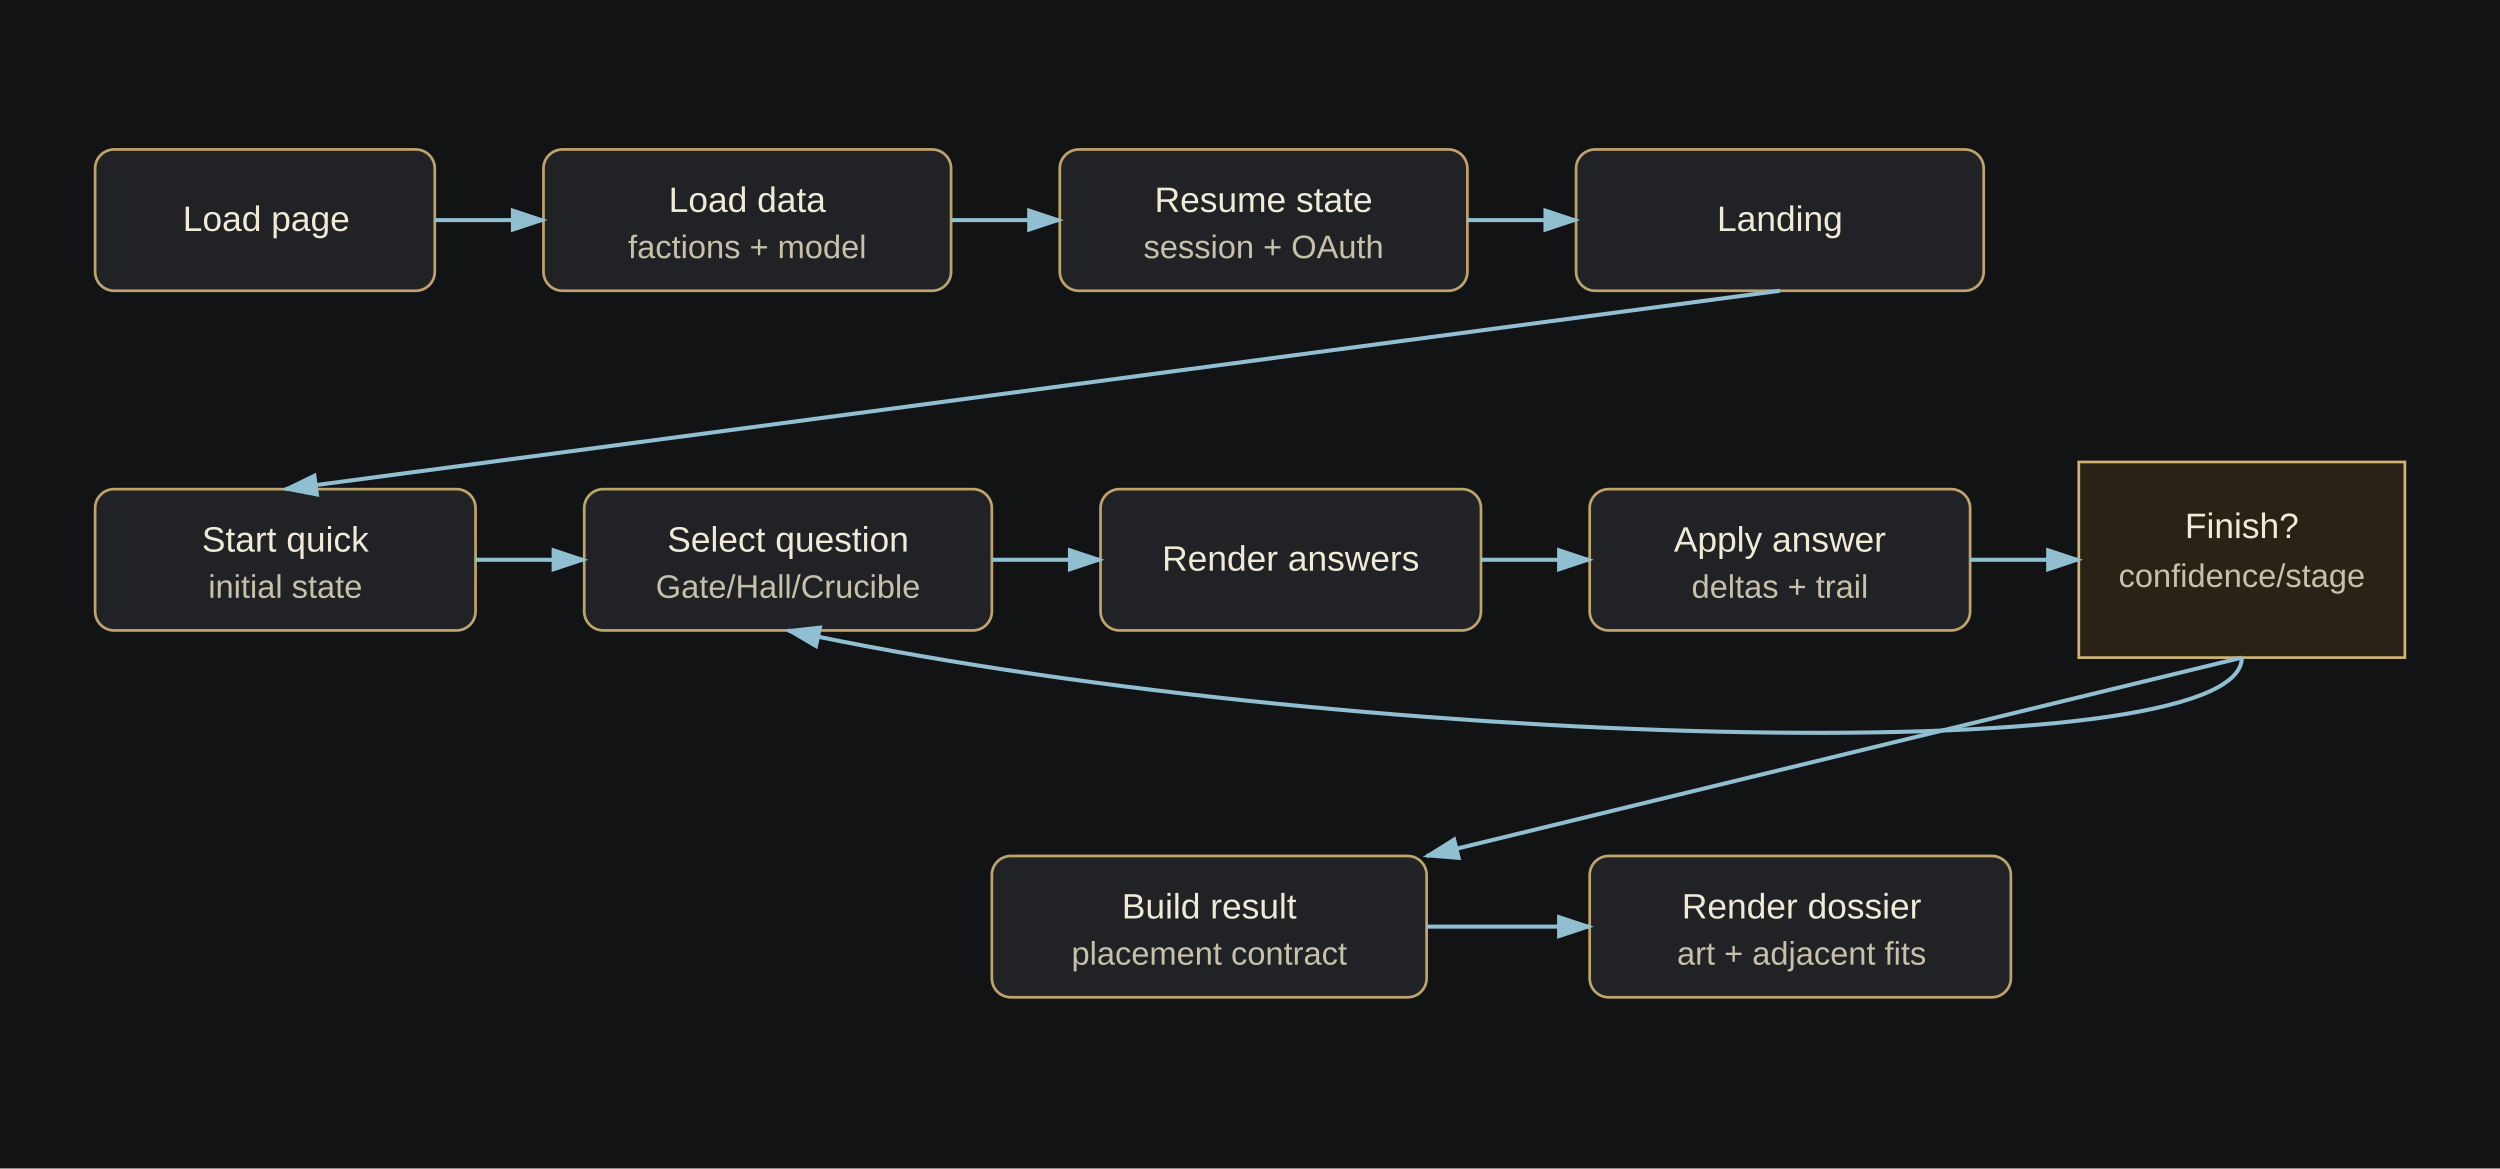
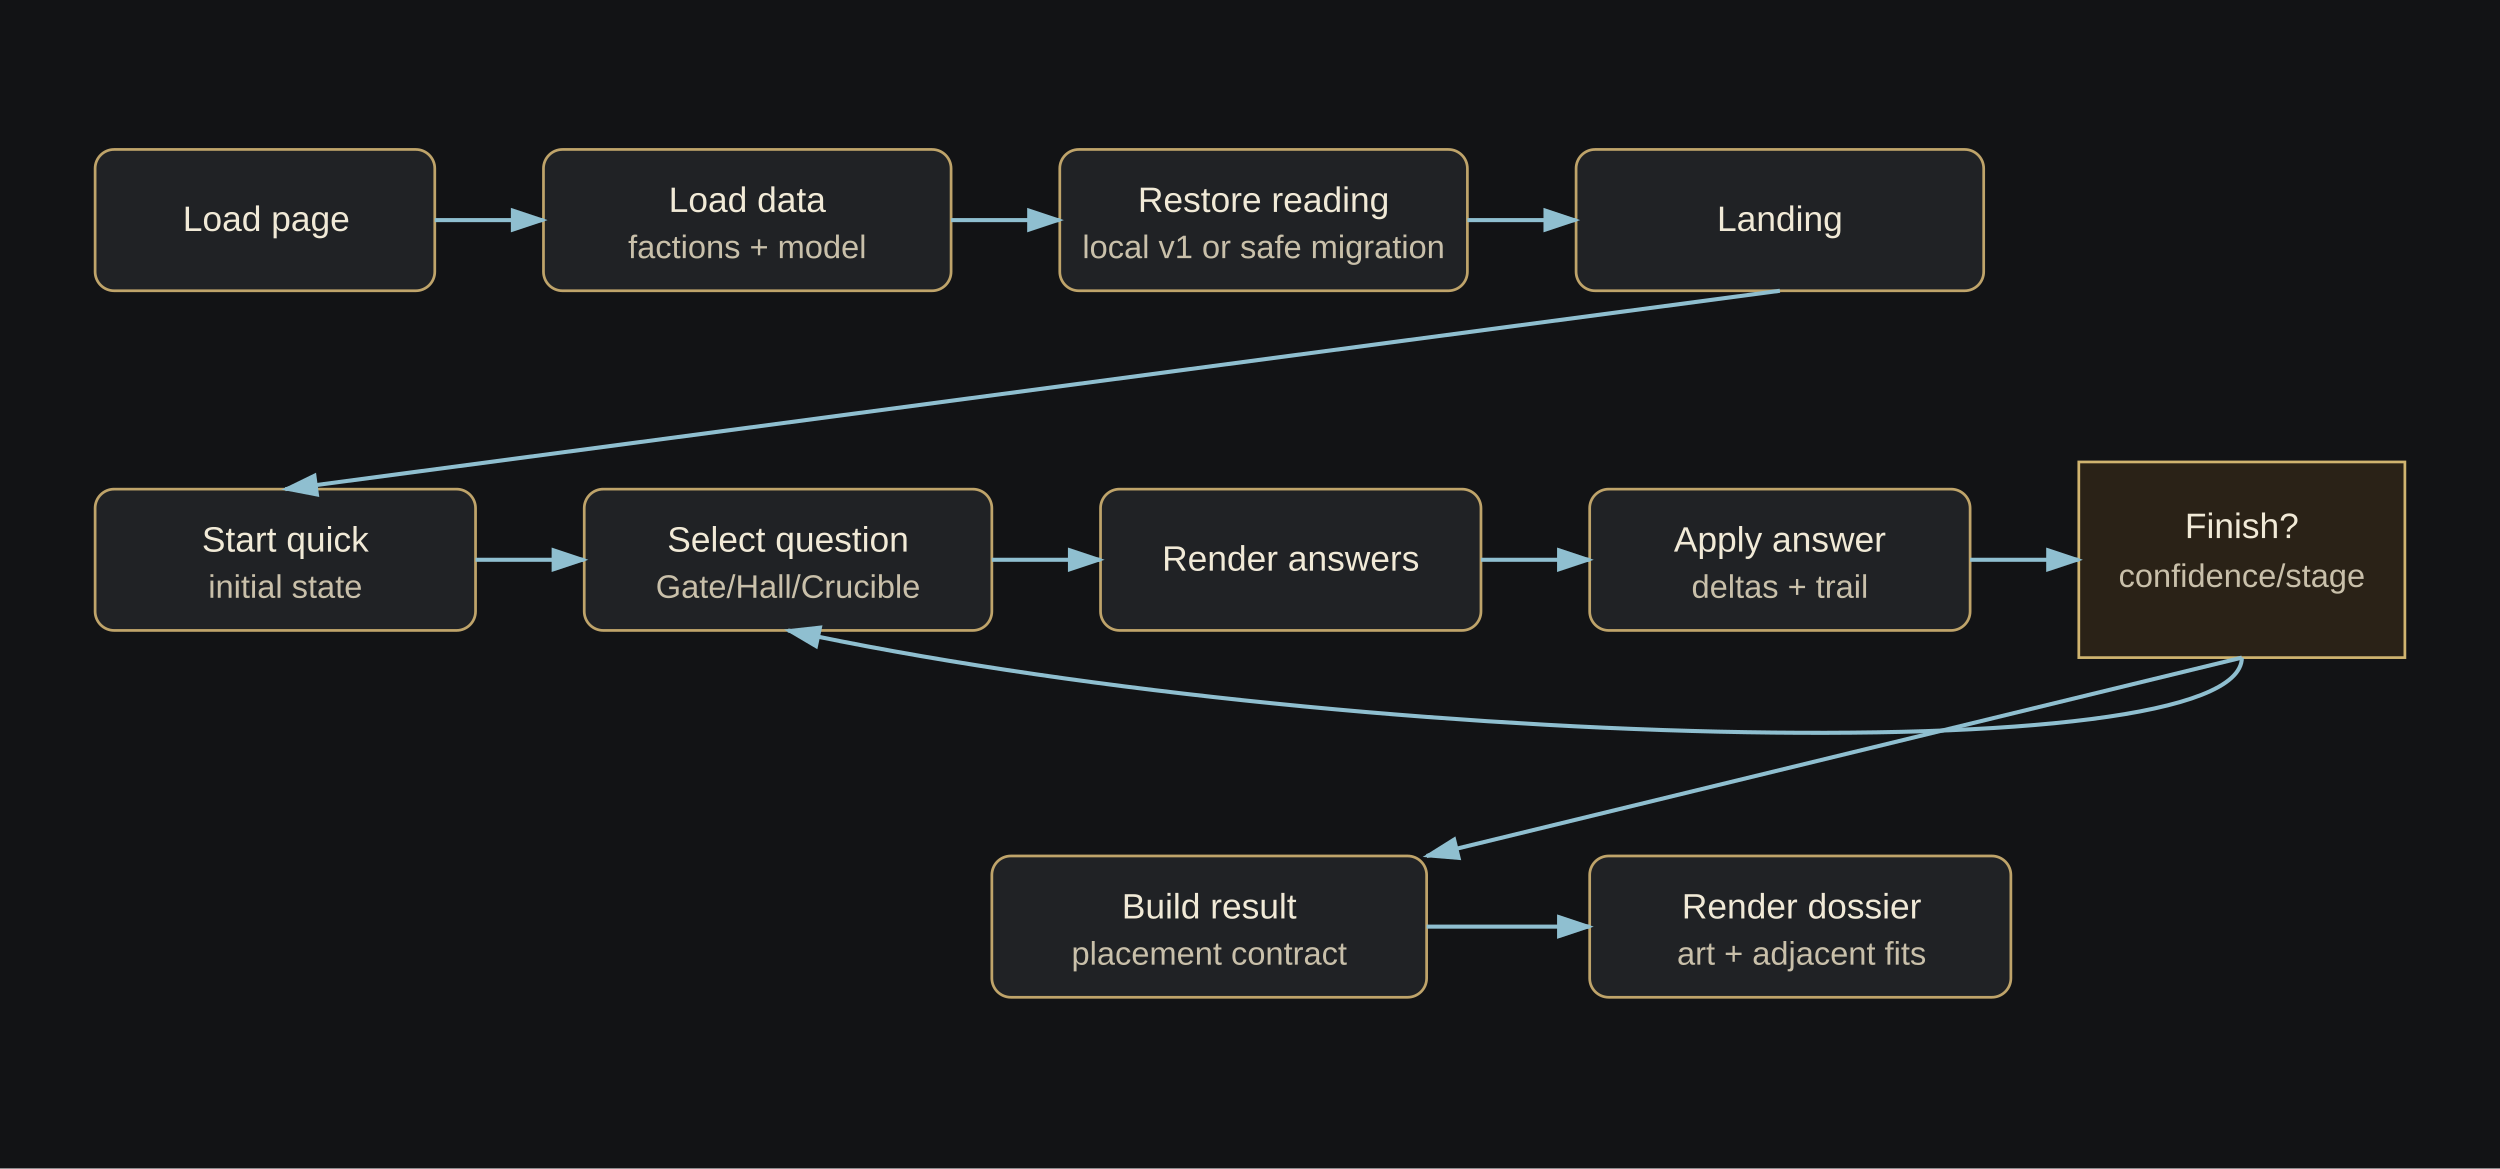
<svg xmlns="http://www.w3.org/2000/svg" width="920" height="430" viewBox="0 0 920 430" role="img" aria-labelledby="title desc">
  <defs>
    <marker id="arrow" markerWidth="10" markerHeight="10" refX="8" refY="3" orient="auto">
      <path d="M0,0 L0,6 L9,3 z" fill="#8fbfd0" />
    </marker>
    <style>.bg{fill:#121315}.box{fill:#202225;stroke:#bfa46a;rx:7}.decision{fill:#2a2217;stroke:#d0b46f}.text{fill:#f1ead7;font:13px Arial}.small{fill:#c9c0aa;font:12px Arial}.line{stroke:#8fbfd0;stroke-width:1.5;fill:none;marker-end:url(#arrow)}</style>
  </defs>
  <rect class="bg" width="920" height="430" />
  <rect class="box" x="35" y="55" width="125" height="52" />
  <text class="text" x="98" y="85" text-anchor="middle">Load page</text>
  <rect class="box" x="200" y="55" width="150" height="52" />
  <text class="text" x="275" y="78" text-anchor="middle">Load data</text>
  <text class="small" x="275" y="95" text-anchor="middle">factions + model</text>
  <rect class="box" x="390" y="55" width="150" height="52" />
-   <text class="text" x="465" y="78" text-anchor="middle">Resume state</text>
-   <text class="small" x="465" y="95" text-anchor="middle">session + OAuth</text>
+   <text class="text" x="465" y="78" text-anchor="middle">Restore reading</text>
+   <text class="small" x="465" y="95" text-anchor="middle">local v1 or safe migration</text>
  <rect class="box" x="580" y="55" width="150" height="52" />
  <text class="text" x="655" y="85" text-anchor="middle">Landing</text>
  <rect class="box" x="35" y="180" width="140" height="52" />
  <text class="text" x="105" y="203" text-anchor="middle">Start quick</text>
  <text class="small" x="105" y="220" text-anchor="middle">initial state</text>
  <rect class="box" x="215" y="180" width="150" height="52" />
  <text class="text" x="290" y="203" text-anchor="middle">Select question</text>
  <text class="small" x="290" y="220" text-anchor="middle">Gate/Hall/Crucible</text>
  <rect class="box" x="405" y="180" width="140" height="52" />
  <text class="text" x="475" y="210" text-anchor="middle">Render answers</text>
  <rect class="box" x="585" y="180" width="140" height="52" />
  <text class="text" x="655" y="203" text-anchor="middle">Apply answer</text>
  <text class="small" x="655" y="220" text-anchor="middle">deltas + trail</text>
  <rect class="decision" x="765" y="170" width="120" height="72" />
  <text class="text" x="825" y="198" text-anchor="middle">Finish?</text>
  <text class="small" x="825" y="216" text-anchor="middle">confidence/stage</text>
  <rect class="box" x="365" y="315" width="160" height="52" />
  <text class="text" x="445" y="338" text-anchor="middle">Build result</text>
  <text class="small" x="445" y="355" text-anchor="middle">placement contract</text>
  <rect class="box" x="585" y="315" width="155" height="52" />
  <text class="text" x="663" y="338" text-anchor="middle">Render dossier</text>
  <text class="small" x="663" y="355" text-anchor="middle">art + adjacent fits</text>
  <path class="line" d="M160 81 L200 81" />
  <path class="line" d="M350 81 L390 81" />
  <path class="line" d="M540 81 L580 81" />
  <path class="line" d="M655 107 L105 180" />
  <path class="line" d="M175 206 L215 206" />
  <path class="line" d="M365 206 L405 206" />
  <path class="line" d="M545 206 L585 206" />
  <path class="line" d="M725 206 L765 206" />
  <path class="line" d="M825 242 C825 285 490 275 290 232" />
  <path class="line" d="M825 242 L525 315" />
  <path class="line" d="M525 341 L585 341" />
</svg>
